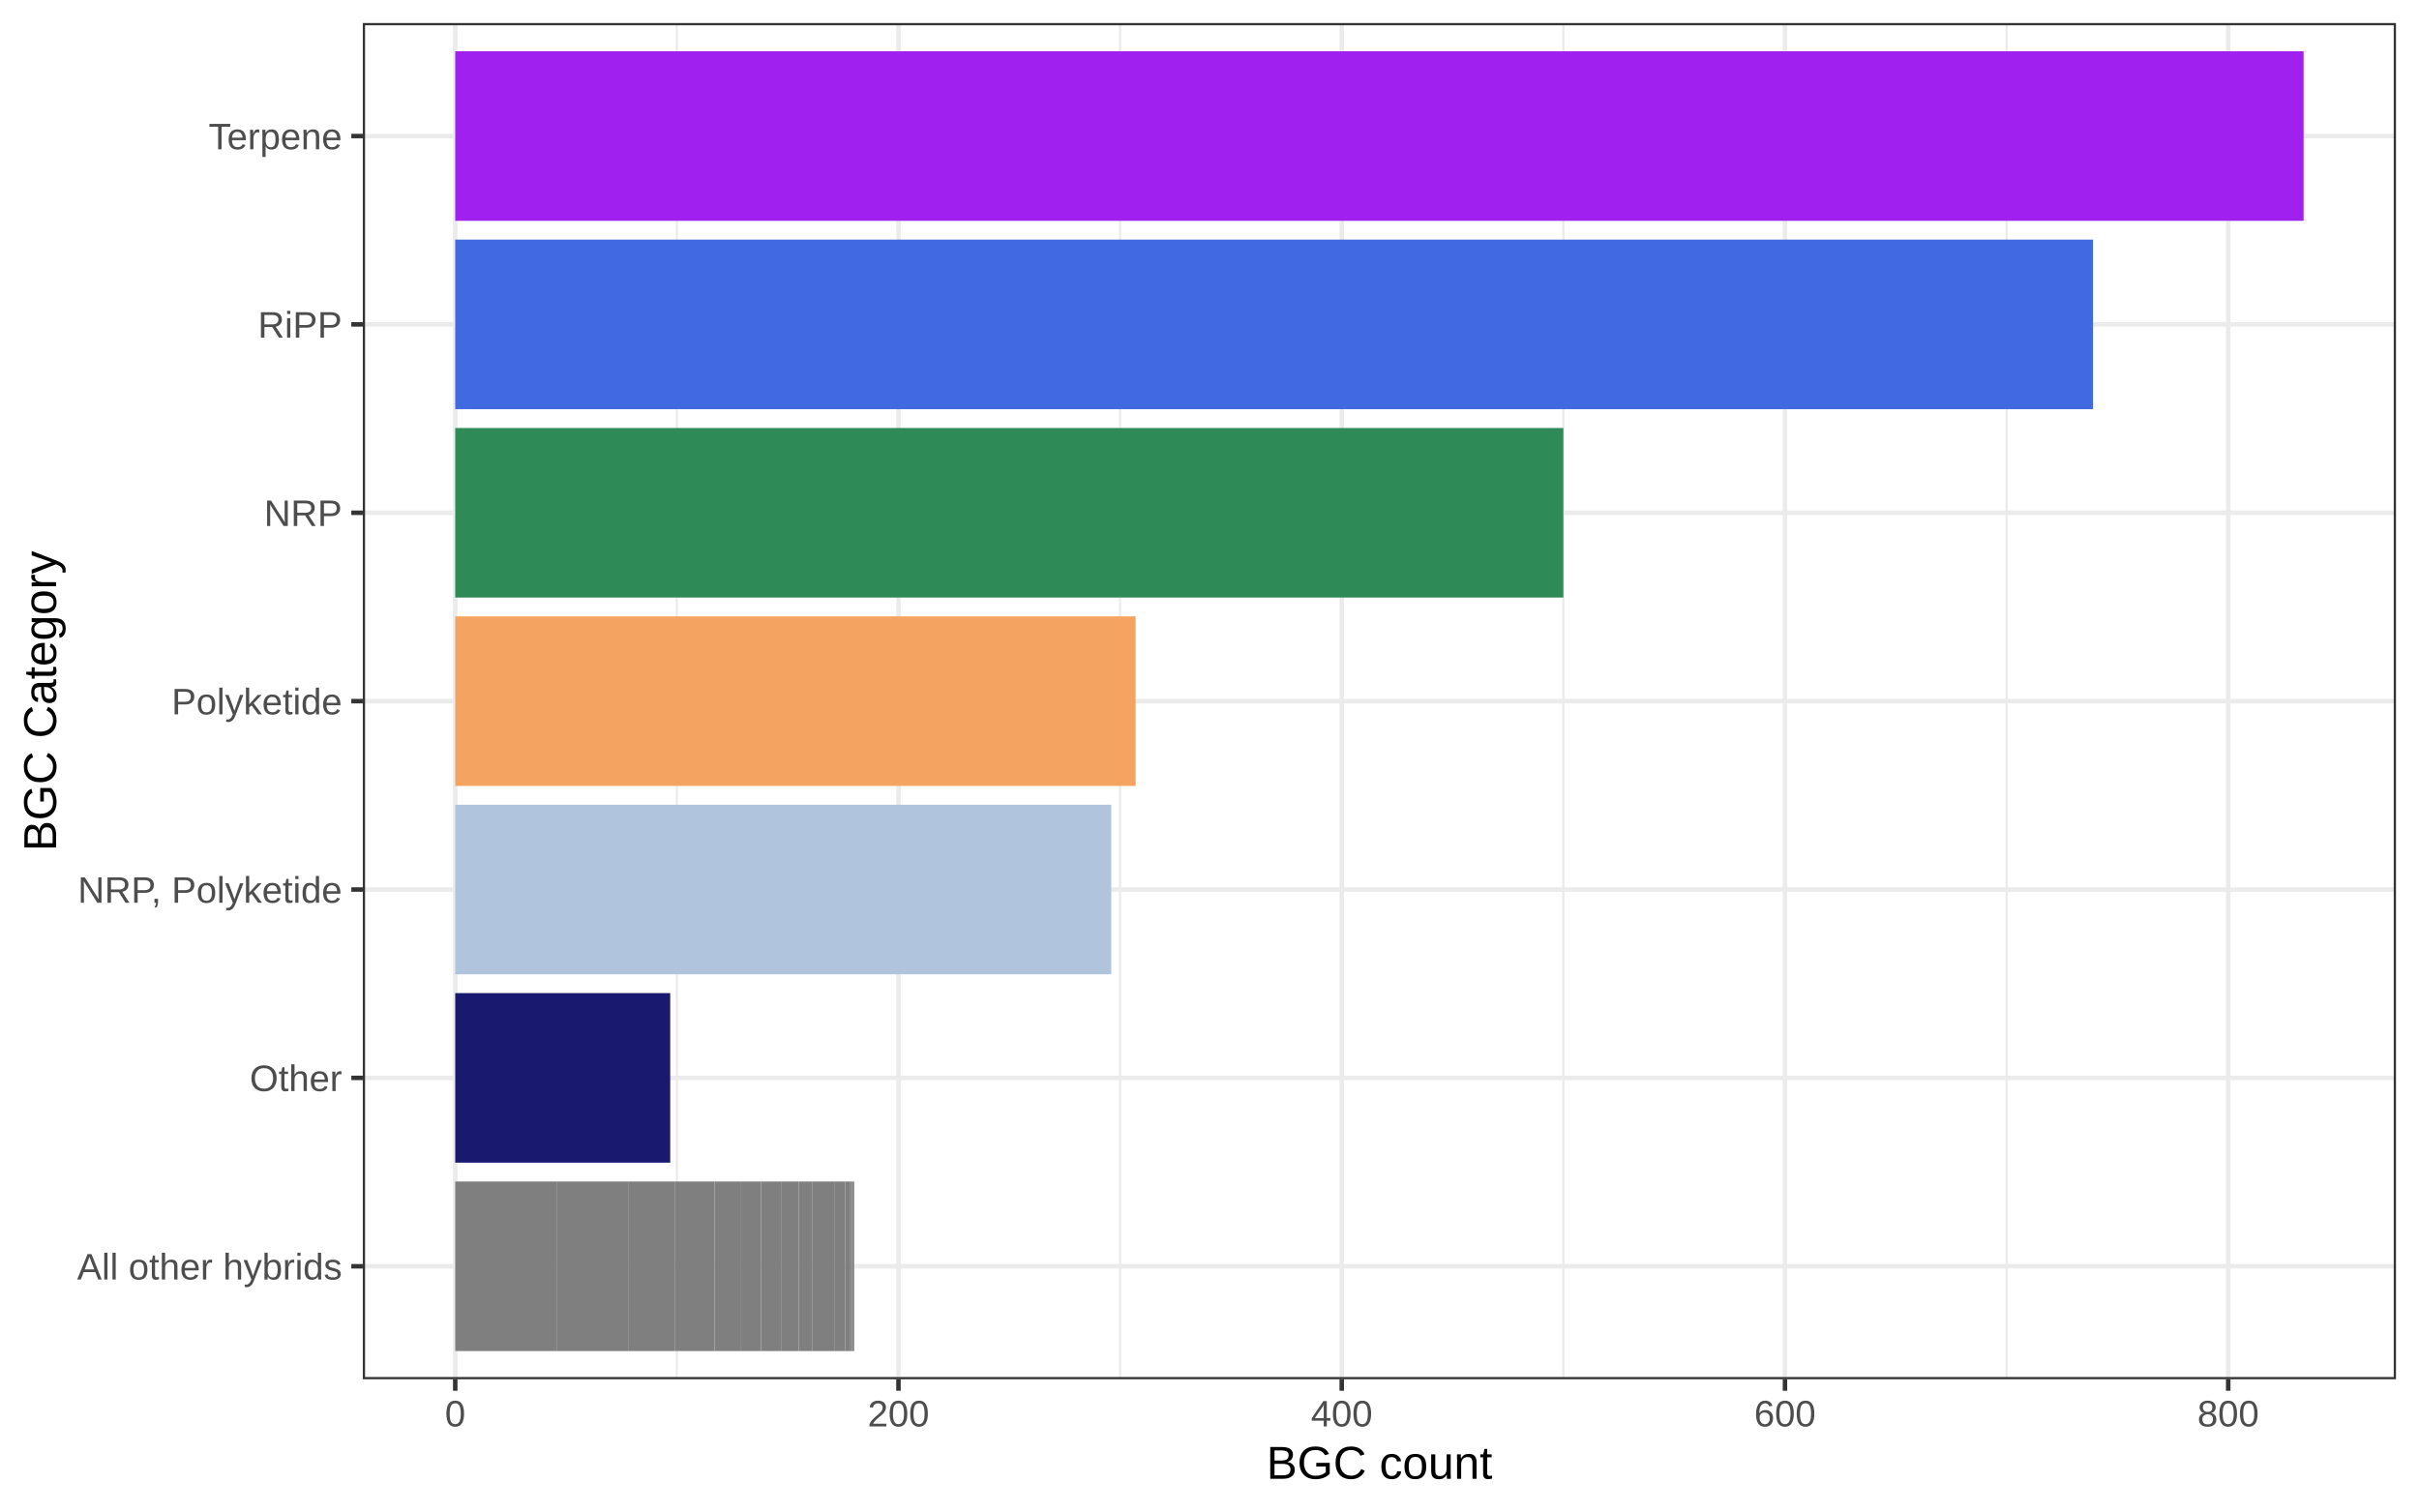
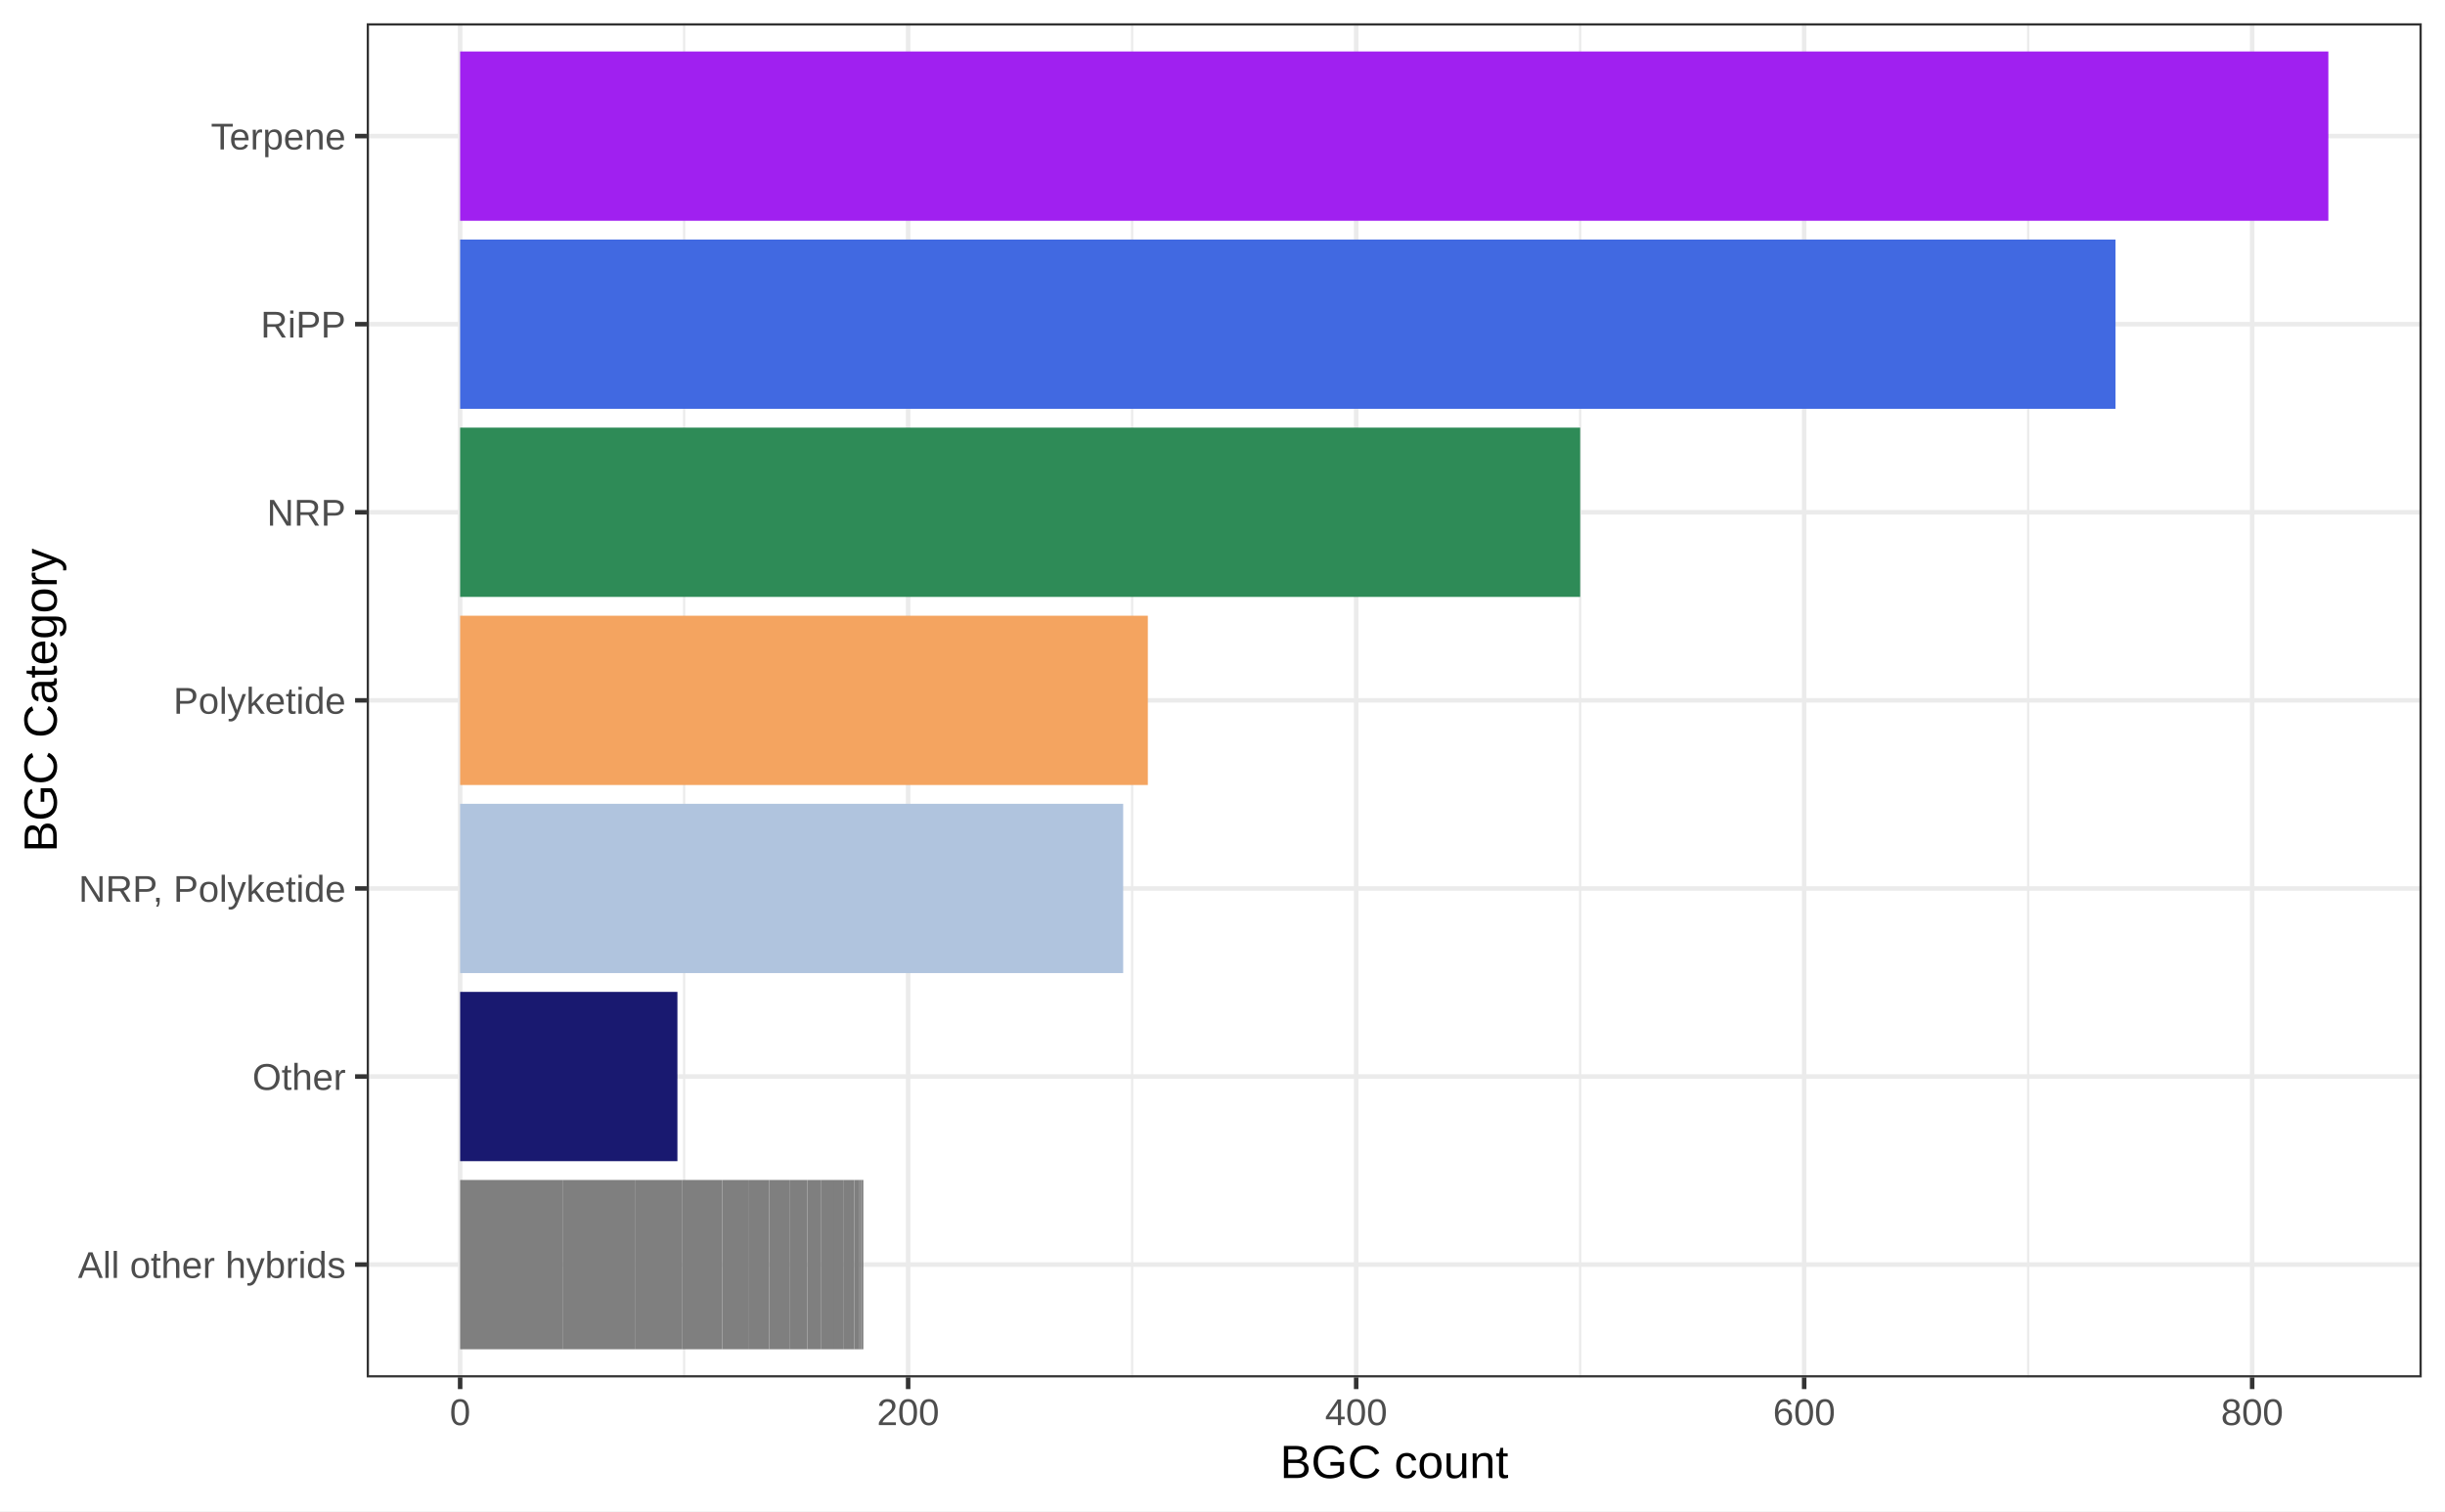
- <svg xmlns="http://www.w3.org/2000/svg" width="576.00pt" height="360.00pt" viewBox="0 0 576.00 360.00">
+ <svg xmlns="http://www.w3.org/2000/svg" width="576.00pt" height="356.00pt" viewBox="0 0 576.00 356.00">
  <g class="svglite">
    <defs>
      <style type="text/css">
    .svglite line, .svglite polyline, .svglite polygon, .svglite path, .svglite rect, .svglite circle {
      fill: none;
      stroke: #000000;
      stroke-linecap: round;
      stroke-linejoin: round;
      stroke-miterlimit: 10.00;
    }
    .svglite text {
      white-space: pre;
    }
    .svglite g.glyphgroup path {
      fill: inherit;
      stroke: none;
    }
  </style>
    </defs>
    <rect width="100%" height="100%" style="stroke: none; fill: #FFFFFF;" />
    <defs>
-       <clipPath id="cpMC4wMHw1NzYuMDB8MC4wMHwzNjAuMDA=">
-         <rect x="0.00" y="0.00" width="576.00" height="360.00" />
+       <clipPath id="cpMC4wMHw1NzYuMDB8MC4wMHwzNTYuMDA=">
+         <rect x="0.00" y="0.00" width="576.00" height="356.00" />
      </clipPath>
    </defs>
-     <g clip-path="url(#cpMC4wMHw1NzYuMDB8MC4wMHwzNjAuMDA=)">
-       <rect x="0.00" y="0.00" width="576.00" height="360.00" style="stroke-width: 1.07; stroke: #FFFFFF; fill: #FFFFFF;" />
+     <g clip-path="url(#cpMC4wMHw1NzYuMDB8MC4wMHwzNTYuMDA=)">
+       <rect x="0.00" y="0.00" width="576.00" height="356.00" style="stroke-width: 1.07; stroke: #FFFFFF; fill: #FFFFFF;" />
    </g>
    <defs>
-       <clipPath id="cpODYuMzl8NTcwLjUyfDUuNDh8MzI4LjUw">
-         <rect x="86.39" y="5.48" width="484.13" height="323.02" />
+       <clipPath id="cpODYuMzl8NTcwLjUyfDUuNDh8MzI0LjUw">
+         <rect x="86.39" y="5.48" width="484.13" height="319.02" />
      </clipPath>
    </defs>
-     <g clip-path="url(#cpODYuMzl8NTcwLjUyfDUuNDh8MzI4LjUw)">
-       <rect x="86.39" y="5.48" width="484.13" height="323.02" style="stroke-width: 1.07; stroke: none; fill: #FFFFFF;" />
-       <polyline points="161.17,328.50 161.17,5.48 " style="stroke-width: 0.53; stroke: #EBEBEB; stroke-linecap: butt;" />
-       <polyline points="266.71,328.50 266.71,5.48 " style="stroke-width: 0.53; stroke: #EBEBEB; stroke-linecap: butt;" />
-       <polyline points="372.26,328.50 372.26,5.48 " style="stroke-width: 0.53; stroke: #EBEBEB; stroke-linecap: butt;" />
-       <polyline points="477.80,328.50 477.80,5.48 " style="stroke-width: 0.53; stroke: #EBEBEB; stroke-linecap: butt;" />
-       <polyline points="86.39,301.59 570.52,301.59 " style="stroke-width: 1.07; stroke: #EBEBEB; stroke-linecap: butt;" />
-       <polyline points="86.39,256.72 570.52,256.72 " style="stroke-width: 1.07; stroke: #EBEBEB; stroke-linecap: butt;" />
-       <polyline points="86.39,211.86 570.52,211.86 " style="stroke-width: 1.07; stroke: #EBEBEB; stroke-linecap: butt;" />
-       <polyline points="86.39,166.99 570.52,166.99 " style="stroke-width: 1.07; stroke: #EBEBEB; stroke-linecap: butt;" />
-       <polyline points="86.39,122.13 570.52,122.13 " style="stroke-width: 1.07; stroke: #EBEBEB; stroke-linecap: butt;" />
-       <polyline points="86.39,77.26 570.52,77.26 " style="stroke-width: 1.07; stroke: #EBEBEB; stroke-linecap: butt;" />
-       <polyline points="86.39,32.40 570.52,32.40 " style="stroke-width: 1.07; stroke: #EBEBEB; stroke-linecap: butt;" />
-       <polyline points="108.40,328.50 108.40,5.48 " style="stroke-width: 1.07; stroke: #EBEBEB; stroke-linecap: butt;" />
-       <polyline points="213.94,328.50 213.94,5.48 " style="stroke-width: 1.07; stroke: #EBEBEB; stroke-linecap: butt;" />
-       <polyline points="319.49,328.50 319.49,5.48 " style="stroke-width: 1.07; stroke: #EBEBEB; stroke-linecap: butt;" />
-       <polyline points="425.03,328.50 425.03,5.48 " style="stroke-width: 1.07; stroke: #EBEBEB; stroke-linecap: butt;" />
-       <polyline points="530.57,328.50 530.57,5.48 " style="stroke-width: 1.07; stroke: #EBEBEB; stroke-linecap: butt;" />
-       <rect x="108.40" y="12.21" width="440.12" height="40.38" style="stroke-width: 1.07; stroke: none; stroke-linecap: butt; stroke-linejoin: miter; fill: #A020F0;" />
-       <rect x="108.40" y="57.07" width="389.98" height="40.38" style="stroke-width: 1.07; stroke: none; stroke-linecap: butt; stroke-linejoin: miter; fill: #4169E1;" />
-       <rect x="108.40" y="101.94" width="263.86" height="40.38" style="stroke-width: 1.07; stroke: none; stroke-linecap: butt; stroke-linejoin: miter; fill: #2E8B57;" />
-       <rect x="108.40" y="146.80" width="162.01" height="40.38" style="stroke-width: 1.07; stroke: none; stroke-linecap: butt; stroke-linejoin: miter; fill: #F4A460;" />
-       <rect x="108.40" y="191.67" width="156.20" height="40.38" style="stroke-width: 1.07; stroke: none; stroke-linecap: butt; stroke-linejoin: miter; fill: #B0C4DE;" />
-       <rect x="108.40" y="236.53" width="51.19" height="40.38" style="stroke-width: 1.07; stroke: none; stroke-linecap: butt; stroke-linejoin: miter; fill: #191970;" />
-       <rect x="108.40" y="281.40" width="24.27" height="40.38" style="stroke-width: 1.07; stroke: none; stroke-linecap: butt; stroke-linejoin: miter; fill: #7F7F7F;" />
-       <rect x="132.67" y="281.40" width="16.89" height="40.38" style="stroke-width: 1.07; stroke: none; stroke-linecap: butt; stroke-linejoin: miter; fill: #7F7F7F;" />
-       <rect x="149.56" y="281.40" width="11.08" height="40.38" style="stroke-width: 1.07; stroke: none; stroke-linecap: butt; stroke-linejoin: miter; fill: #7F7F7F;" />
-       <rect x="160.64" y="281.40" width="9.50" height="40.38" style="stroke-width: 1.07; stroke: none; stroke-linecap: butt; stroke-linejoin: miter; fill: #7F7F7F;" />
-       <rect x="170.14" y="281.40" width="6.33" height="40.38" style="stroke-width: 1.07; stroke: none; stroke-linecap: butt; stroke-linejoin: miter; fill: #7F7F7F;" />
-       <rect x="176.47" y="281.40" width="4.75" height="40.38" style="stroke-width: 1.07; stroke: none; stroke-linecap: butt; stroke-linejoin: miter; fill: #7F7F7F;" />
-       <rect x="181.22" y="281.40" width="4.75" height="40.38" style="stroke-width: 1.07; stroke: none; stroke-linecap: butt; stroke-linejoin: miter; fill: #7F7F7F;" />
-       <rect x="185.97" y="281.40" width="4.22" height="40.38" style="stroke-width: 1.07; stroke: none; stroke-linecap: butt; stroke-linejoin: miter; fill: #7F7F7F;" />
-       <rect x="190.19" y="281.40" width="3.17" height="40.38" style="stroke-width: 1.07; stroke: none; stroke-linecap: butt; stroke-linejoin: miter; fill: #7F7F7F;" />
-       <rect x="193.36" y="281.40" width="3.17" height="40.38" style="stroke-width: 1.07; stroke: none; stroke-linecap: butt; stroke-linejoin: miter; fill: #7F7F7F;" />
-       <rect x="196.53" y="281.40" width="2.11" height="40.38" style="stroke-width: 1.07; stroke: none; stroke-linecap: butt; stroke-linejoin: miter; fill: #7F7F7F;" />
-       <rect x="198.64" y="281.40" width="1.58" height="40.38" style="stroke-width: 1.07; stroke: none; stroke-linecap: butt; stroke-linejoin: miter; fill: #7F7F7F;" />
-       <rect x="200.22" y="281.40" width="1.06" height="40.38" style="stroke-width: 1.07; stroke: none; stroke-linecap: butt; stroke-linejoin: miter; fill: #7F7F7F;" />
-       <rect x="201.28" y="281.40" width="1.06" height="40.38" style="stroke-width: 1.07; stroke: none; stroke-linecap: butt; stroke-linejoin: miter; fill: #7F7F7F;" />
-       <rect x="202.33" y="281.40" width="0.53" height="40.38" style="stroke-width: 1.07; stroke: none; stroke-linecap: butt; stroke-linejoin: miter; fill: #7F7F7F;" />
-       <rect x="202.86" y="281.40" width="0.53" height="40.38" style="stroke-width: 1.07; stroke: none; stroke-linecap: butt; stroke-linejoin: miter; fill: #7F7F7F;" />
-       <rect x="86.39" y="5.48" width="484.13" height="323.02" style="stroke-width: 1.07; stroke: #333333;" />
+     <g clip-path="url(#cpODYuMzl8NTcwLjUyfDUuNDh8MzI0LjUw)">
+       <rect x="86.39" y="5.48" width="484.13" height="319.02" style="stroke-width: 1.07; stroke: none; fill: #FFFFFF;" />
+       <polyline points="161.17,324.50 161.17,5.48 " style="stroke-width: 0.53; stroke: #EBEBEB; stroke-linecap: butt;" />
+       <polyline points="266.71,324.50 266.71,5.48 " style="stroke-width: 0.53; stroke: #EBEBEB; stroke-linecap: butt;" />
+       <polyline points="372.26,324.50 372.26,5.48 " style="stroke-width: 0.53; stroke: #EBEBEB; stroke-linecap: butt;" />
+       <polyline points="477.80,324.50 477.80,5.48 " style="stroke-width: 0.53; stroke: #EBEBEB; stroke-linecap: butt;" />
+       <polyline points="86.39,297.91 570.52,297.91 " style="stroke-width: 1.07; stroke: #EBEBEB; stroke-linecap: butt;" />
+       <polyline points="86.39,253.61 570.52,253.61 " style="stroke-width: 1.07; stroke: #EBEBEB; stroke-linecap: butt;" />
+       <polyline points="86.39,209.30 570.52,209.30 " style="stroke-width: 1.07; stroke: #EBEBEB; stroke-linecap: butt;" />
+       <polyline points="86.39,164.99 570.52,164.99 " style="stroke-width: 1.07; stroke: #EBEBEB; stroke-linecap: butt;" />
+       <polyline points="86.39,120.68 570.52,120.68 " style="stroke-width: 1.07; stroke: #EBEBEB; stroke-linecap: butt;" />
+       <polyline points="86.39,76.37 570.52,76.37 " style="stroke-width: 1.07; stroke: #EBEBEB; stroke-linecap: butt;" />
+       <polyline points="86.39,32.06 570.52,32.06 " style="stroke-width: 1.07; stroke: #EBEBEB; stroke-linecap: butt;" />
+       <polyline points="108.40,324.50 108.40,5.48 " style="stroke-width: 1.07; stroke: #EBEBEB; stroke-linecap: butt;" />
+       <polyline points="213.94,324.50 213.94,5.48 " style="stroke-width: 1.07; stroke: #EBEBEB; stroke-linecap: butt;" />
+       <polyline points="319.49,324.50 319.49,5.48 " style="stroke-width: 1.07; stroke: #EBEBEB; stroke-linecap: butt;" />
+       <polyline points="425.03,324.50 425.03,5.48 " style="stroke-width: 1.07; stroke: #EBEBEB; stroke-linecap: butt;" />
+       <polyline points="530.57,324.50 530.57,5.48 " style="stroke-width: 1.07; stroke: #EBEBEB; stroke-linecap: butt;" />
+       <rect x="108.40" y="12.13" width="440.12" height="39.88" style="stroke-width: 1.07; stroke: none; stroke-linecap: butt; stroke-linejoin: miter; fill: #A020F0;" />
+       <rect x="108.40" y="56.43" width="389.98" height="39.88" style="stroke-width: 1.07; stroke: none; stroke-linecap: butt; stroke-linejoin: miter; fill: #4169E1;" />
+       <rect x="108.40" y="100.74" width="263.86" height="39.88" style="stroke-width: 1.07; stroke: none; stroke-linecap: butt; stroke-linejoin: miter; fill: #2E8B57;" />
+       <rect x="108.40" y="145.05" width="162.01" height="39.88" style="stroke-width: 1.07; stroke: none; stroke-linecap: butt; stroke-linejoin: miter; fill: #F4A460;" />
+       <rect x="108.40" y="189.36" width="156.20" height="39.88" style="stroke-width: 1.07; stroke: none; stroke-linecap: butt; stroke-linejoin: miter; fill: #B0C4DE;" />
+       <rect x="108.40" y="233.67" width="51.19" height="39.88" style="stroke-width: 1.07; stroke: none; stroke-linecap: butt; stroke-linejoin: miter; fill: #191970;" />
+       <rect x="108.40" y="277.98" width="24.27" height="39.88" style="stroke-width: 1.07; stroke: none; stroke-linecap: butt; stroke-linejoin: miter; fill: #7F7F7F;" />
+       <rect x="132.67" y="277.98" width="16.89" height="39.88" style="stroke-width: 1.07; stroke: none; stroke-linecap: butt; stroke-linejoin: miter; fill: #7F7F7F;" />
+       <rect x="149.56" y="277.98" width="11.08" height="39.88" style="stroke-width: 1.07; stroke: none; stroke-linecap: butt; stroke-linejoin: miter; fill: #7F7F7F;" />
+       <rect x="160.64" y="277.98" width="9.50" height="39.88" style="stroke-width: 1.07; stroke: none; stroke-linecap: butt; stroke-linejoin: miter; fill: #7F7F7F;" />
+       <rect x="170.14" y="277.98" width="6.33" height="39.88" style="stroke-width: 1.07; stroke: none; stroke-linecap: butt; stroke-linejoin: miter; fill: #7F7F7F;" />
+       <rect x="176.47" y="277.98" width="4.75" height="39.88" style="stroke-width: 1.07; stroke: none; stroke-linecap: butt; stroke-linejoin: miter; fill: #7F7F7F;" />
+       <rect x="181.22" y="277.98" width="4.75" height="39.88" style="stroke-width: 1.07; stroke: none; stroke-linecap: butt; stroke-linejoin: miter; fill: #7F7F7F;" />
+       <rect x="185.97" y="277.98" width="4.22" height="39.88" style="stroke-width: 1.07; stroke: none; stroke-linecap: butt; stroke-linejoin: miter; fill: #7F7F7F;" />
+       <rect x="190.19" y="277.98" width="3.17" height="39.88" style="stroke-width: 1.07; stroke: none; stroke-linecap: butt; stroke-linejoin: miter; fill: #7F7F7F;" />
+       <rect x="193.36" y="277.98" width="3.17" height="39.88" style="stroke-width: 1.07; stroke: none; stroke-linecap: butt; stroke-linejoin: miter; fill: #7F7F7F;" />
+       <rect x="196.53" y="277.98" width="2.11" height="39.88" style="stroke-width: 1.07; stroke: none; stroke-linecap: butt; stroke-linejoin: miter; fill: #7F7F7F;" />
+       <rect x="198.64" y="277.98" width="1.58" height="39.88" style="stroke-width: 1.07; stroke: none; stroke-linecap: butt; stroke-linejoin: miter; fill: #7F7F7F;" />
+       <rect x="200.22" y="277.98" width="1.06" height="39.88" style="stroke-width: 1.07; stroke: none; stroke-linecap: butt; stroke-linejoin: miter; fill: #7F7F7F;" />
+       <rect x="201.28" y="277.98" width="1.06" height="39.88" style="stroke-width: 1.07; stroke: none; stroke-linecap: butt; stroke-linejoin: miter; fill: #7F7F7F;" />
+       <rect x="202.33" y="277.98" width="0.53" height="39.88" style="stroke-width: 1.07; stroke: none; stroke-linecap: butt; stroke-linejoin: miter; fill: #7F7F7F;" />
+       <rect x="202.86" y="277.98" width="0.53" height="39.88" style="stroke-width: 1.07; stroke: none; stroke-linecap: butt; stroke-linejoin: miter; fill: #7F7F7F;" />
+       <rect x="86.39" y="5.48" width="484.13" height="319.02" style="stroke-width: 1.07; stroke: #333333;" />
    </g>
-     <g clip-path="url(#cpMC4wMHw1NzYuMDB8MC4wMHwzNjAuMDA=)">
-       <text x="81.46" y="304.74" text-anchor="end" style="font-size: 8.80px;fill: #4D4D4D; font-family: &quot;Arial&quot;;" textLength="63.05px" lengthAdjust="spacingAndGlyphs">All other hybrids</text>
-       <text x="81.46" y="259.87" text-anchor="end" style="font-size: 8.80px;fill: #4D4D4D; font-family: &quot;Arial&quot;;" textLength="21.98px" lengthAdjust="spacingAndGlyphs">Other</text>
-       <text x="81.46" y="215.01" text-anchor="end" style="font-size: 8.80px;fill: #4D4D4D; font-family: &quot;Arial&quot;;" textLength="62.92px" lengthAdjust="spacingAndGlyphs">NRP, Polyketide</text>
-       <text x="81.46" y="170.14" text-anchor="end" style="font-size: 8.80px;fill: #4D4D4D; font-family: &quot;Arial&quot;;" textLength="40.59px" lengthAdjust="spacingAndGlyphs">Polyketide</text>
-       <text x="81.46" y="125.28" text-anchor="end" style="font-size: 8.80px;fill: #4D4D4D; font-family: &quot;Arial&quot;;" textLength="18.59px" lengthAdjust="spacingAndGlyphs">NRP</text>
-       <text x="81.46" y="80.41" text-anchor="end" style="font-size: 8.80px;fill: #4D4D4D; font-family: &quot;Arial&quot;;" textLength="20.06px" lengthAdjust="spacingAndGlyphs">RiPP</text>
-       <text x="81.46" y="35.55" text-anchor="end" style="font-size: 8.80px;fill: #4D4D4D; font-family: &quot;Arial&quot;;" textLength="31.78px" lengthAdjust="spacingAndGlyphs">Terpene</text>
-       <polyline points="83.65,301.59 86.39,301.59 " style="stroke-width: 1.07; stroke: #333333; stroke-linecap: butt;" />
-       <polyline points="83.65,256.72 86.39,256.72 " style="stroke-width: 1.07; stroke: #333333; stroke-linecap: butt;" />
-       <polyline points="83.65,211.86 86.39,211.86 " style="stroke-width: 1.07; stroke: #333333; stroke-linecap: butt;" />
-       <polyline points="83.65,166.99 86.39,166.99 " style="stroke-width: 1.07; stroke: #333333; stroke-linecap: butt;" />
-       <polyline points="83.65,122.13 86.39,122.13 " style="stroke-width: 1.07; stroke: #333333; stroke-linecap: butt;" />
-       <polyline points="83.65,77.26 86.39,77.26 " style="stroke-width: 1.07; stroke: #333333; stroke-linecap: butt;" />
-       <polyline points="83.65,32.40 86.39,32.40 " style="stroke-width: 1.07; stroke: #333333; stroke-linecap: butt;" />
-       <polyline points="108.40,331.24 108.40,328.50 " style="stroke-width: 1.07; stroke: #333333; stroke-linecap: butt;" />
-       <polyline points="213.94,331.24 213.94,328.50 " style="stroke-width: 1.07; stroke: #333333; stroke-linecap: butt;" />
-       <polyline points="319.49,331.24 319.49,328.50 " style="stroke-width: 1.07; stroke: #333333; stroke-linecap: butt;" />
-       <polyline points="425.03,331.24 425.03,328.50 " style="stroke-width: 1.07; stroke: #333333; stroke-linecap: butt;" />
-       <polyline points="530.57,331.24 530.57,328.50 " style="stroke-width: 1.07; stroke: #333333; stroke-linecap: butt;" />
-       <text x="108.40" y="339.74" text-anchor="middle" style="font-size: 8.80px;fill: #4D4D4D; font-family: &quot;Arial&quot;;" textLength="4.89px" lengthAdjust="spacingAndGlyphs">0</text>
-       <text x="213.94" y="339.74" text-anchor="middle" style="font-size: 8.80px;fill: #4D4D4D; font-family: &quot;Arial&quot;;" textLength="14.67px" lengthAdjust="spacingAndGlyphs">200</text>
-       <text x="319.49" y="339.74" text-anchor="middle" style="font-size: 8.80px;fill: #4D4D4D; font-family: &quot;Arial&quot;;" textLength="14.67px" lengthAdjust="spacingAndGlyphs">400</text>
-       <text x="425.03" y="339.74" text-anchor="middle" style="font-size: 8.80px;fill: #4D4D4D; font-family: &quot;Arial&quot;;" textLength="14.67px" lengthAdjust="spacingAndGlyphs">600</text>
-       <text x="530.57" y="339.74" text-anchor="middle" style="font-size: 8.80px;fill: #4D4D4D; font-family: &quot;Arial&quot;;" textLength="14.67px" lengthAdjust="spacingAndGlyphs">800</text>
-       <text x="328.46" y="352.20" text-anchor="middle" style="font-size: 11.00px; font-family: &quot;Arial&quot;;" textLength="53.84px" lengthAdjust="spacingAndGlyphs">BGC count</text>
-       <text transform="translate(13.36,166.99) rotate(-90)" text-anchor="middle" style="font-size: 11.00px; font-family: &quot;Arial&quot;;" textLength="71.56px" lengthAdjust="spacingAndGlyphs">BGC Category</text>
+     <g clip-path="url(#cpMC4wMHw1NzYuMDB8MC4wMHwzNTYuMDA=)">
+       <text x="81.46" y="301.06" text-anchor="end" style="font-size: 8.80px;fill: #4D4D4D; font-family: &quot;Arial&quot;;" textLength="63.05px" lengthAdjust="spacingAndGlyphs">All other hybrids</text>
+       <text x="81.46" y="256.76" text-anchor="end" style="font-size: 8.80px;fill: #4D4D4D; font-family: &quot;Arial&quot;;" textLength="21.98px" lengthAdjust="spacingAndGlyphs">Other</text>
+       <text x="81.46" y="212.45" text-anchor="end" style="font-size: 8.80px;fill: #4D4D4D; font-family: &quot;Arial&quot;;" textLength="62.92px" lengthAdjust="spacingAndGlyphs">NRP, Polyketide</text>
+       <text x="81.46" y="168.14" text-anchor="end" style="font-size: 8.80px;fill: #4D4D4D; font-family: &quot;Arial&quot;;" textLength="40.59px" lengthAdjust="spacingAndGlyphs">Polyketide</text>
+       <text x="81.46" y="123.83" text-anchor="end" style="font-size: 8.80px;fill: #4D4D4D; font-family: &quot;Arial&quot;;" textLength="18.59px" lengthAdjust="spacingAndGlyphs">NRP</text>
+       <text x="81.46" y="79.52" text-anchor="end" style="font-size: 8.80px;fill: #4D4D4D; font-family: &quot;Arial&quot;;" textLength="20.06px" lengthAdjust="spacingAndGlyphs">RiPP</text>
+       <text x="81.46" y="35.21" text-anchor="end" style="font-size: 8.80px;fill: #4D4D4D; font-family: &quot;Arial&quot;;" textLength="31.78px" lengthAdjust="spacingAndGlyphs">Terpene</text>
+       <polyline points="83.65,297.91 86.39,297.91 " style="stroke-width: 1.07; stroke: #333333; stroke-linecap: butt;" />
+       <polyline points="83.65,253.61 86.39,253.61 " style="stroke-width: 1.07; stroke: #333333; stroke-linecap: butt;" />
+       <polyline points="83.65,209.30 86.39,209.30 " style="stroke-width: 1.07; stroke: #333333; stroke-linecap: butt;" />
+       <polyline points="83.65,164.99 86.39,164.99 " style="stroke-width: 1.07; stroke: #333333; stroke-linecap: butt;" />
+       <polyline points="83.65,120.68 86.39,120.68 " style="stroke-width: 1.07; stroke: #333333; stroke-linecap: butt;" />
+       <polyline points="83.65,76.37 86.39,76.37 " style="stroke-width: 1.07; stroke: #333333; stroke-linecap: butt;" />
+       <polyline points="83.65,32.06 86.39,32.06 " style="stroke-width: 1.07; stroke: #333333; stroke-linecap: butt;" />
+       <polyline points="108.40,327.24 108.40,324.50 " style="stroke-width: 1.07; stroke: #333333; stroke-linecap: butt;" />
+       <polyline points="213.94,327.24 213.94,324.50 " style="stroke-width: 1.07; stroke: #333333; stroke-linecap: butt;" />
+       <polyline points="319.49,327.24 319.49,324.50 " style="stroke-width: 1.07; stroke: #333333; stroke-linecap: butt;" />
+       <polyline points="425.03,327.24 425.03,324.50 " style="stroke-width: 1.07; stroke: #333333; stroke-linecap: butt;" />
+       <polyline points="530.57,327.24 530.57,324.50 " style="stroke-width: 1.07; stroke: #333333; stroke-linecap: butt;" />
+       <text x="108.40" y="335.73" text-anchor="middle" style="font-size: 8.80px;fill: #4D4D4D; font-family: &quot;Arial&quot;;" textLength="4.89px" lengthAdjust="spacingAndGlyphs">0</text>
+       <text x="213.94" y="335.73" text-anchor="middle" style="font-size: 8.80px;fill: #4D4D4D; font-family: &quot;Arial&quot;;" textLength="14.67px" lengthAdjust="spacingAndGlyphs">200</text>
+       <text x="319.49" y="335.73" text-anchor="middle" style="font-size: 8.80px;fill: #4D4D4D; font-family: &quot;Arial&quot;;" textLength="14.67px" lengthAdjust="spacingAndGlyphs">400</text>
+       <text x="425.03" y="335.73" text-anchor="middle" style="font-size: 8.80px;fill: #4D4D4D; font-family: &quot;Arial&quot;;" textLength="14.67px" lengthAdjust="spacingAndGlyphs">600</text>
+       <text x="530.57" y="335.73" text-anchor="middle" style="font-size: 8.80px;fill: #4D4D4D; font-family: &quot;Arial&quot;;" textLength="14.67px" lengthAdjust="spacingAndGlyphs">800</text>
+       <text x="328.46" y="348.20" text-anchor="middle" style="font-size: 11.00px; font-family: &quot;Arial&quot;;" textLength="53.84px" lengthAdjust="spacingAndGlyphs">BGC count</text>
+       <text transform="translate(13.36,164.99) rotate(-90)" text-anchor="middle" style="font-size: 11.00px; font-family: &quot;Arial&quot;;" textLength="71.56px" lengthAdjust="spacingAndGlyphs">BGC Category</text>
    </g>
  </g>
</svg>
